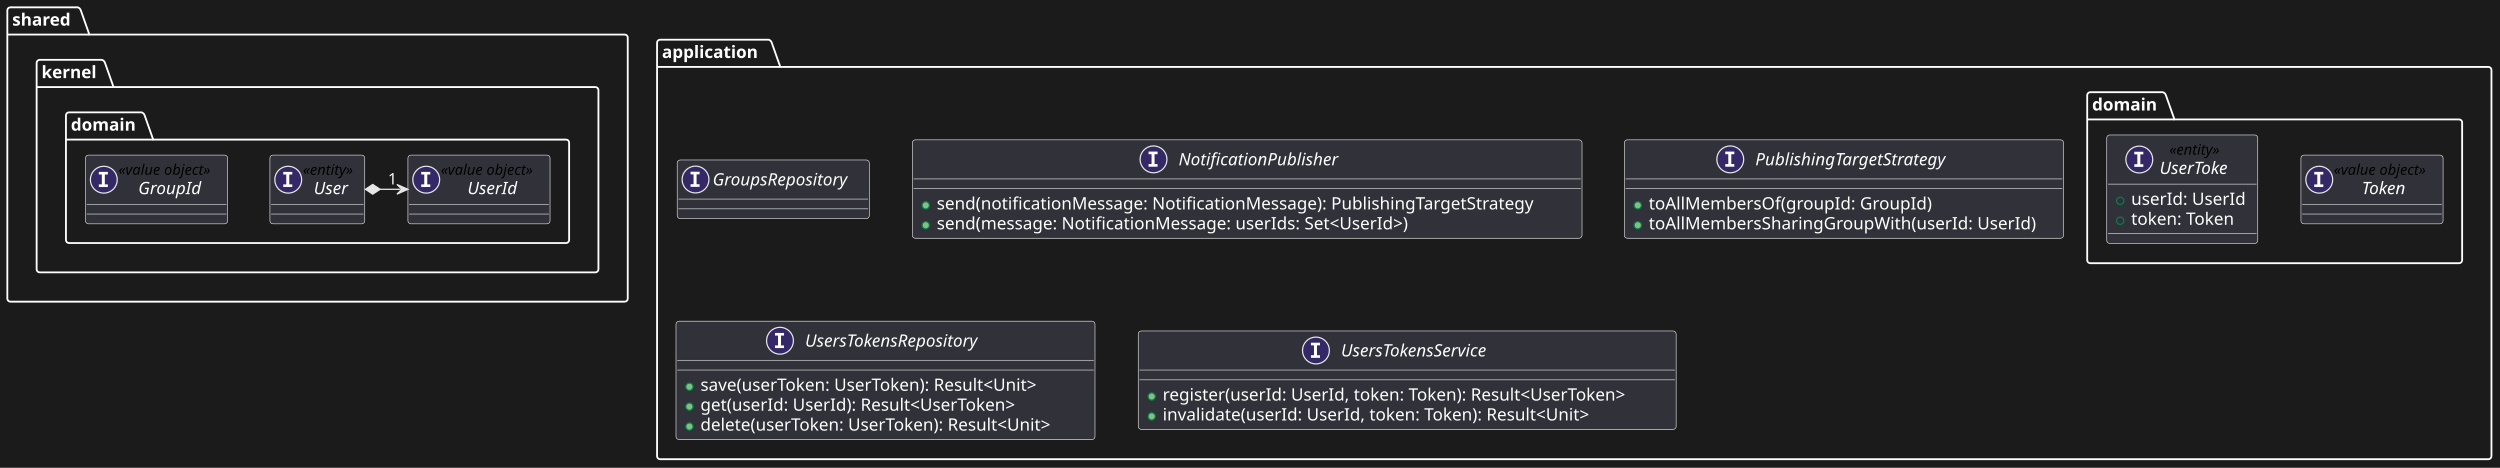
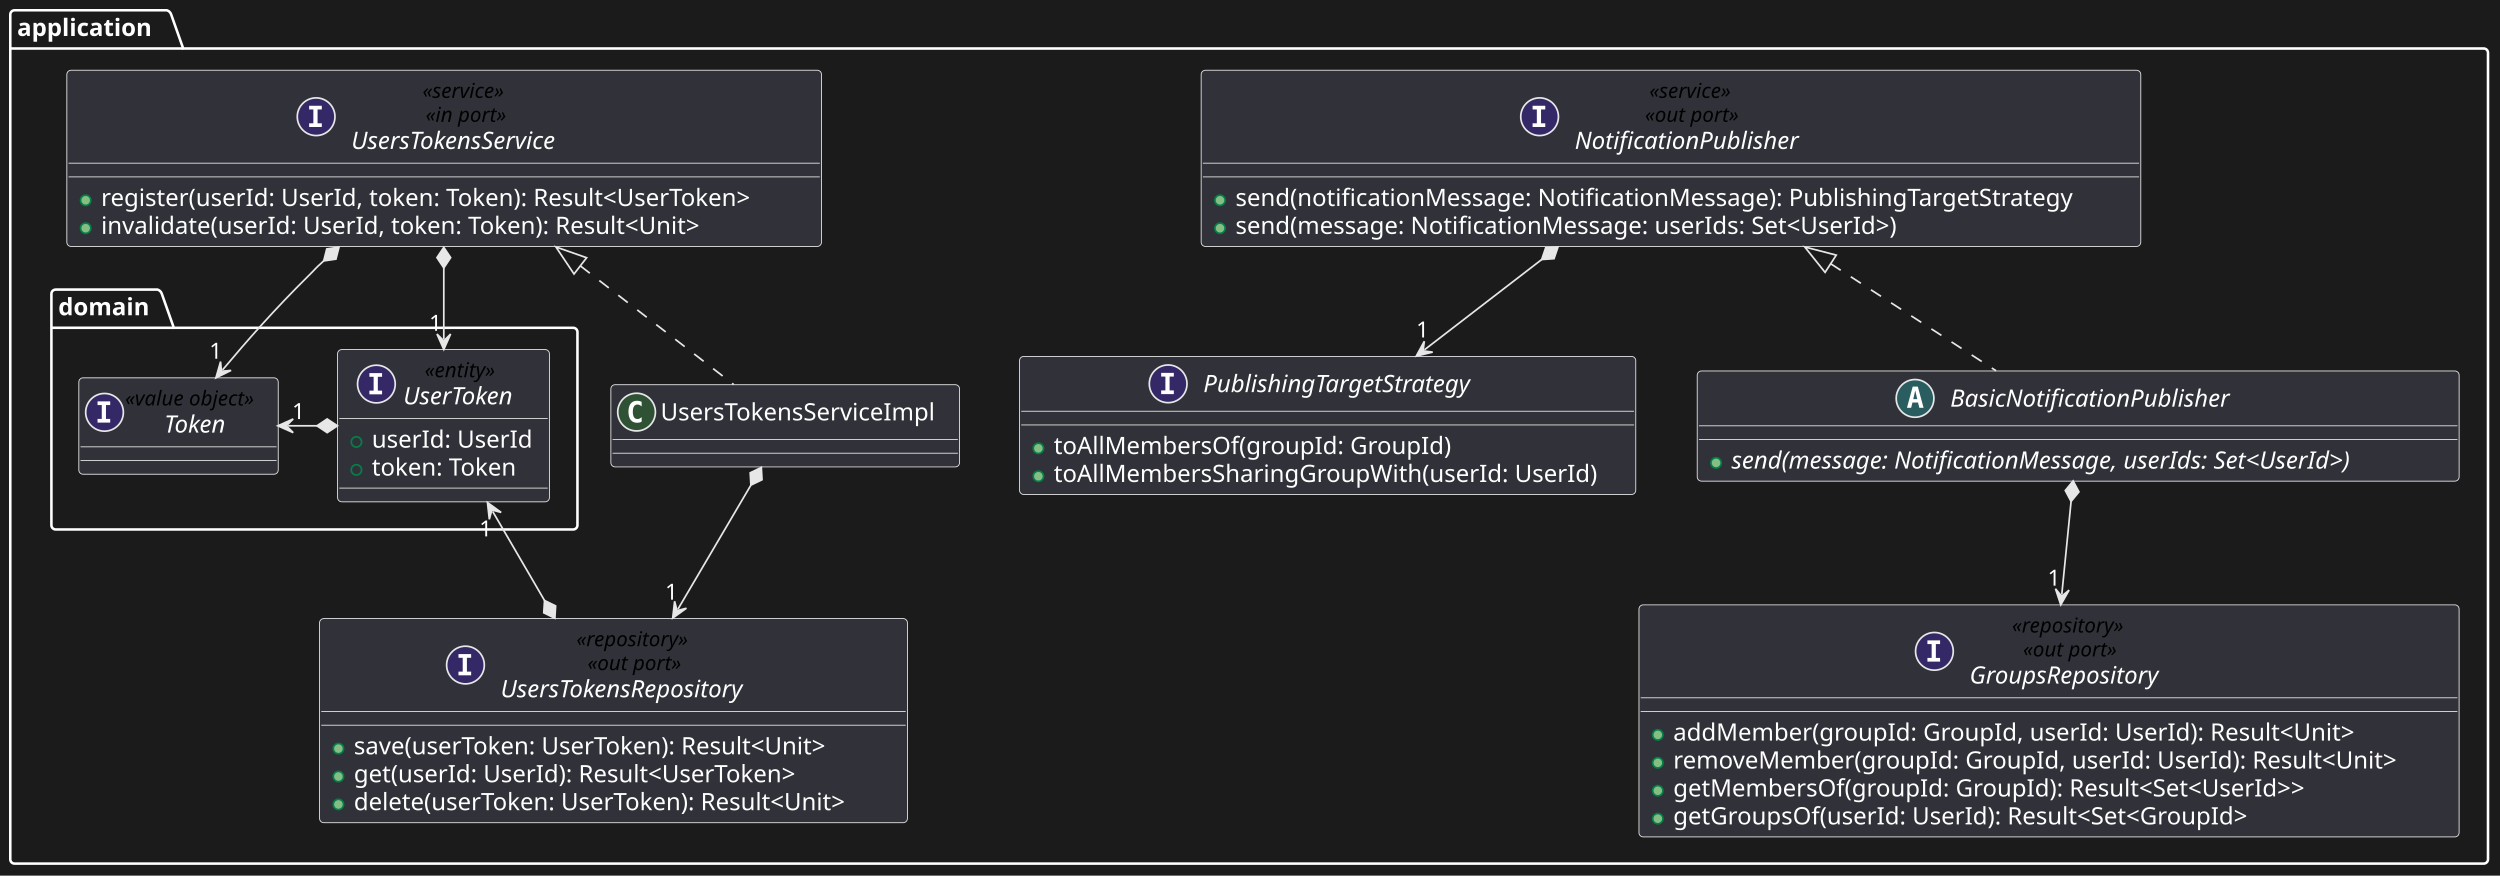
- <svg xmlns="http://www.w3.org/2000/svg" contentStyleType="text/css" data-diagram-type="CLASS" height="383px" preserveAspectRatio="none" style="width:2047px;height:383px;background:#1B1B1B;" version="1.1" viewBox="0 0 2047 383" width="2047px" zoomAndPan="magnify">
+ <svg xmlns="http://www.w3.org/2000/svg" contentStyleType="text/css" data-diagram-type="CLASS" height="511px" preserveAspectRatio="none" style="width:1459px;height:511px;background:#1B1B1B;" version="1.1" viewBox="0 0 1459 511" width="1459px" zoomAndPan="magnify">
  <defs />
  <g>
-     <rect fill="#1B1B1B" height="383" style="stroke:#FFFFFF00;stroke-width:1;" width="2047" x="0" y="0" />
-     <g id="cluster_shared">
-       <path d="M8.5,6 L63.668,6 A3.75,3.75 0 0 1 66.168,8.5 L73.168,28.297 L511.5,28.297 A2.5,2.5 0 0 1 514,30.797 L514,244.5 A2.5,2.5 0 0 1 511.5,247 L8.5,247 A2.5,2.5 0 0 1 6,244.5 L6,8.5 A2.5,2.5 0 0 1 8.5,6 " fill="#FFFFFF" fill-opacity="0" style="stroke:#FFFFFF;stroke-width:1.5;" />
-       <line style="stroke:#FFFFFF;stroke-width:1.5;" x1="6" x2="73.168" y1="28.297" y2="28.297" />
-       <text fill="#FFFFFF" font-family="sans-serif" font-size="14" font-weight="bold" lengthAdjust="spacing" textLength="54.168" x="10" y="20.995">shared</text>
+     <rect fill="#1B1B1B" height="511" style="stroke:none;stroke-width:1;" width="1459" x="0" y="0" />
+     <g class="cluster" data-entity="application" data-source-line="13" data-uid="ent0002" id="cluster_application">
+       <path d="M8.5,6 L97.41,6 A3.75,3.75 0 0 1 99.91,8.5 L106.91,28.297 L1449.5,28.297 A2.5,2.5 0 0 1 1452,30.797 L1452,501.5 A2.5,2.5 0 0 1 1449.5,504 L8.5,504 A2.5,2.5 0 0 1 6,501.5 L6,8.5 A2.5,2.5 0 0 1 8.5,6" fill="none" style="stroke:#FFFFFF;stroke-width:1.5;" />
+       <line style="stroke:#FFFFFF;stroke-width:1.5;" x1="6" x2="106.91" y1="28.297" y2="28.297" />
+       <text fill="#FFFFFF" font-family="sans-serif" font-size="14" font-weight="bold" lengthAdjust="spacing" textLength="87.91" x="10" y="20.995">application</text>
    </g>
-     <g id="cluster_kernel">
-       <path d="M32.5,49 L83.471,49 A3.75,3.75 0 0 1 85.971,51.5 L92.971,71.297 L487.5,71.297 A2.5,2.5 0 0 1 490,73.797 L490,220.5 A2.5,2.5 0 0 1 487.5,223 L32.5,223 A2.5,2.5 0 0 1 30,220.5 L30,51.5 A2.5,2.5 0 0 1 32.5,49 " fill="#FFFFFF" fill-opacity="0" style="stroke:#FFFFFF;stroke-width:1.5;" />
-       <line style="stroke:#FFFFFF;stroke-width:1.5;" x1="30" x2="92.971" y1="71.297" y2="71.297" />
-       <text fill="#FFFFFF" font-family="sans-serif" font-size="14" font-weight="bold" lengthAdjust="spacing" textLength="49.971" x="34" y="63.995">kernel</text>
+     <g class="cluster" data-entity="domain" data-source-line="15" data-uid="ent0003" id="cluster_domain">
+       <path d="M32.5,169 L91.94,169 A3.75,3.75 0 0 1 94.44,171.5 L101.44,191.297 L334.5,191.297 A2.5,2.5 0 0 1 337,193.797 L337,306.5 A2.5,2.5 0 0 1 334.5,309 L32.5,309 A2.5,2.5 0 0 1 30,306.5 L30,171.5 A2.5,2.5 0 0 1 32.5,169" fill="none" style="stroke:#FFFFFF;stroke-width:1.5;" />
+       <line style="stroke:#FFFFFF;stroke-width:1.5;" x1="30" x2="101.44" y1="191.297" y2="191.297" />
+       <text fill="#FFFFFF" font-family="sans-serif" font-size="14" font-weight="bold" lengthAdjust="spacing" textLength="58.44" x="34" y="183.995">domain</text>
    </g>
-     <g id="cluster_domain">
-       <path d="M56.5,92 L115.94,92 A3.75,3.75 0 0 1 118.44,94.5 L125.44,114.297 L463.5,114.297 A2.5,2.5 0 0 1 466,116.797 L466,196.5 A2.5,2.5 0 0 1 463.5,199 L56.5,199 A2.5,2.5 0 0 1 54,196.5 L54,94.5 A2.5,2.5 0 0 1 56.5,92 " fill="#FFFFFF" fill-opacity="0" style="stroke:#FFFFFF;stroke-width:1.5;" />
-       <line style="stroke:#FFFFFF;stroke-width:1.5;" x1="54" x2="125.44" y1="114.297" y2="114.297" />
-       <text fill="#FFFFFF" font-family="sans-serif" font-size="14" font-weight="bold" lengthAdjust="spacing" textLength="58.44" x="58" y="106.995">domain</text>
+     <g class="entity" data-entity="GroupsRepository" data-source-line="26" data-uid="ent0008" id="entity_GroupsRepository">
+       <rect fill="#313139" height="135.422" rx="2.5" ry="2.5" style="stroke:#E7E7E7;stroke-width:0.5;" width="478.635" x="956.5" y="353" />
+       <ellipse cx="1128.919" cy="380.117" fill="#352866" rx="11" ry="11" style="stroke:#E7E7E7;stroke-width:1;" />
+       <path d="M1124.841,375.883 L1124.841,373.727 L1132.232,373.727 L1132.232,375.883 L1129.763,375.883 L1129.763,383.961 L1132.232,383.961 L1132.232,386.117 L1124.841,386.117 L1124.841,383.961 L1127.31,383.961 L1127.31,375.883 L1124.841,375.883 Z " fill="#FFFFFF" />
+       <text fill="#000000" font-family="sans-serif" font-size="12" font-style="italic" lengthAdjust="spacing" textLength="75.756" x="1174.189" y="369.139">«repository»</text>
+       <text fill="#000000" font-family="sans-serif" font-size="12" font-style="italic" lengthAdjust="spacing" textLength="62.877" x="1180.629" y="383.107">«out port»</text>
+       <text fill="#FFFFFF" font-family="sans-serif" font-size="14" font-style="italic" lengthAdjust="spacing" textLength="125.296" x="1149.419" y="398.933">GroupsRepository</text>
+       <line style="stroke:#E7E7E7;stroke-width:0.5;" x1="957.5" x2="1434.135" y1="407.234" y2="407.234" />
+       <line style="stroke:#E7E7E7;stroke-width:0.5;" x1="957.5" x2="1434.135" y1="415.234" y2="415.234" />
+       <ellipse cx="967.5" cy="428.883" fill="#84BE84" rx="3" ry="3" style="stroke:#038048;stroke-width:1;" />
+       <text fill="#FFFFFF" font-family="sans-serif" font-size="14" lengthAdjust="spacing" textLength="425.517" x="976.5" y="432.229">addMember(groupId: GroupId, userId: UserId): Result&lt;Unit&gt;</text>
+       <ellipse cx="967.5" cy="445.18" fill="#84BE84" rx="3" ry="3" style="stroke:#038048;stroke-width:1;" />
+       <text fill="#FFFFFF" font-family="sans-serif" font-size="14" lengthAdjust="spacing" textLength="452.635" x="976.5" y="448.526">removeMember(groupId: GroupId, userId: UserId): Result&lt;Unit&gt;</text>
+       <ellipse cx="967.5" cy="461.477" fill="#84BE84" rx="3" ry="3" style="stroke:#038048;stroke-width:1;" />
+       <text fill="#FFFFFF" font-family="sans-serif" font-size="14" lengthAdjust="spacing" textLength="401.728" x="976.5" y="464.823">getMembersOf(groupId: GroupId): Result&lt;Set&lt;UserId&gt;&gt;</text>
+       <ellipse cx="967.5" cy="477.773" fill="#84BE84" rx="3" ry="3" style="stroke:#038048;stroke-width:1;" />
+       <text fill="#FFFFFF" font-family="sans-serif" font-size="14" lengthAdjust="spacing" textLength="364.909" x="976.5" y="481.12">getGroupsOf(userId: UserId): Result&lt;Set&lt;GroupId&gt;</text>
    </g>
-     <g id="cluster_application">
-       <path d="M540.5,32.5 L629.41,32.5 A3.75,3.75 0 0 1 631.91,35 L638.91,54.797 L2037.5,54.797 A2.5,2.5 0 0 1 2040,57.297 L2040,373.5 A2.5,2.5 0 0 1 2037.5,376 L540.5,376 A2.5,2.5 0 0 1 538,373.5 L538,35 A2.5,2.5 0 0 1 540.5,32.5 " fill="#FFFFFF" fill-opacity="0" style="stroke:#FFFFFF;stroke-width:1.5;" />
-       <line style="stroke:#FFFFFF;stroke-width:1.5;" x1="538" x2="638.91" y1="54.797" y2="54.797" />
-       <text fill="#FFFFFF" font-family="sans-serif" font-size="14" font-weight="bold" lengthAdjust="spacing" textLength="87.91" x="542" y="47.495">application</text>
+     <g class="entity" data-entity="NotificationPublisher" data-source-line="33" data-uid="ent0009" id="entity_NotificationPublisher">
+       <rect fill="#313139" height="102.828" rx="2.5" ry="2.5" style="stroke:#E7E7E7;stroke-width:0.5;" width="548.361" x="701" y="41" />
+       <ellipse cx="898.507" cy="68.117" fill="#352866" rx="11" ry="11" style="stroke:#E7E7E7;stroke-width:1;" />
+       <path d="M894.429,63.883 L894.429,61.727 L901.82,61.727 L901.82,63.883 L899.351,63.883 L899.351,71.961 L901.82,71.961 L901.82,74.117 L894.429,74.117 L894.429,71.961 L896.898,71.961 L896.898,63.883 L894.429,63.883 Z " fill="#FFFFFF" />
+       <text fill="#000000" font-family="sans-serif" font-size="12" font-style="italic" lengthAdjust="spacing" textLength="57.797" x="962.532" y="57.139">«service»</text>
+       <text fill="#000000" font-family="sans-serif" font-size="12" font-style="italic" lengthAdjust="spacing" textLength="62.877" x="959.992" y="71.107">«out port»</text>
+       <text fill="#FFFFFF" font-family="sans-serif" font-size="14" font-style="italic" lengthAdjust="spacing" textLength="144.847" x="919.007" y="86.933">NotificationPublisher</text>
+       <line style="stroke:#E7E7E7;stroke-width:0.5;" x1="702" x2="1248.361" y1="95.234" y2="95.234" />
+       <line style="stroke:#E7E7E7;stroke-width:0.5;" x1="702" x2="1248.361" y1="103.234" y2="103.234" />
+       <ellipse cx="712" cy="116.883" fill="#84BE84" rx="3" ry="3" style="stroke:#038048;stroke-width:1;" />
+       <text fill="#FFFFFF" font-family="sans-serif" font-size="14" lengthAdjust="spacing" textLength="522.361" x="721" y="120.23">send(notificationMessage: NotificationMessage): PublishingTargetStrategy</text>
+       <ellipse cx="712" cy="133.18" fill="#84BE84" rx="3" ry="3" style="stroke:#038048;stroke-width:1;" />
+       <text fill="#FFFFFF" font-family="sans-serif" font-size="14" lengthAdjust="spacing" textLength="418.92" x="721" y="136.526">send(message: NotificationMessage: userIds: Set&lt;UserId&gt;)</text>
    </g>
-     <g id="cluster_domain">
-       <path d="M1711.5,75.5 L1770.94,75.5 A3.75,3.75 0 0 1 1773.44,78 L1780.44,97.797 L2013.5,97.797 A2.5,2.5 0 0 1 2016,100.297 L2016,213 A2.5,2.5 0 0 1 2013.5,215.5 L1711.5,215.5 A2.5,2.5 0 0 1 1709,213 L1709,78 A2.5,2.5 0 0 1 1711.5,75.5 " fill="#FFFFFF" fill-opacity="0" style="stroke:#FFFFFF;stroke-width:1.5;" />
-       <line style="stroke:#FFFFFF;stroke-width:1.5;" x1="1709" x2="1780.44" y1="97.797" y2="97.797" />
-       <text fill="#FFFFFF" font-family="sans-serif" font-size="14" font-weight="bold" lengthAdjust="spacing" textLength="58.44" x="1713" y="90.495">domain</text>
+     <g class="entity" data-entity="PublishingTargetStrategy" data-source-line="38" data-uid="ent0010" id="entity_PublishingTargetStrategy">
+       <rect fill="#313139" height="80.594" rx="2.5" ry="2.5" style="stroke:#E7E7E7;stroke-width:0.5;" width="359.628" x="595" y="208" />
+       <ellipse cx="681.734" cy="224" fill="#352866" rx="11" ry="11" style="stroke:#E7E7E7;stroke-width:1;" />
+       <path d="M677.656,219.766 L677.656,217.609 L685.047,217.609 L685.047,219.766 L682.578,219.766 L682.578,227.844 L685.047,227.844 L685.047,230 L677.656,230 L677.656,227.844 L680.125,227.844 L680.125,219.766 L677.656,219.766 Z " fill="#FFFFFF" />
+       <text fill="#FFFFFF" font-family="sans-serif" font-size="14" font-style="italic" lengthAdjust="spacing" textLength="177.659" x="702.234" y="228.847">PublishingTargetStrategy</text>
+       <line style="stroke:#E7E7E7;stroke-width:0.5;" x1="596" x2="953.628" y1="240" y2="240" />
+       <line style="stroke:#E7E7E7;stroke-width:0.5;" x1="596" x2="953.628" y1="248" y2="248" />
+       <ellipse cx="606" cy="261.648" fill="#84BE84" rx="3" ry="3" style="stroke:#038048;stroke-width:1;" />
+       <text fill="#FFFFFF" font-family="sans-serif" font-size="14" lengthAdjust="spacing" textLength="242.259" x="615" y="264.995">toAllMembersOf(groupId: GroupId)</text>
+       <ellipse cx="606" cy="277.945" fill="#84BE84" rx="3" ry="3" style="stroke:#038048;stroke-width:1;" />
+       <text fill="#FFFFFF" font-family="sans-serif" font-size="14" lengthAdjust="spacing" textLength="333.628" x="615" y="281.292">toAllMembersSharingGroupWith(userId: UserId)</text>
    </g>
-     <g id="elem_User">
-       <rect codeLine="14" fill="#313139" height="56.266" id="User" rx="2.5" ry="2.5" style="stroke:#E7E7E7;stroke-width:0.5;" width="77.647" x="221" y="127" />
-       <ellipse cx="236" cy="147.133" fill="#352866" rx="11" ry="11" style="stroke:#E7E7E7;stroke-width:1;" />
-       <path d="M231.922,142.898 L231.922,140.742 L239.312,140.742 L239.312,142.898 L236.844,142.898 L236.844,150.977 L239.312,150.977 L239.312,153.133 L231.922,153.133 L231.922,150.977 L234.391,150.977 L234.391,142.898 L231.922,142.898 Z " fill="#FFFFFF" />
-       <text fill="#000000" font-family="sans-serif" font-size="12" font-style="italic" lengthAdjust="spacing" textLength="49.647" x="248" y="143.139">«entity»</text>
-       <text fill="#FFFFFF" font-family="sans-serif" font-size="14" font-style="italic" lengthAdjust="spacing" textLength="31.91" x="256.868" y="158.964">User</text>
-       <line style="stroke:#E7E7E7;stroke-width:0.5;" x1="222" x2="297.647" y1="167.266" y2="167.266" />
-       <line style="stroke:#E7E7E7;stroke-width:0.5;" x1="222" x2="297.647" y1="175.266" y2="175.266" />
+     <g class="entity" data-entity="BasicNotificationPublisher" data-source-line="45" data-uid="ent0012" id="entity_BasicNotificationPublisher">
+       <rect fill="#313139" height="64.297" rx="2.5" ry="2.5" style="stroke:#E7E7E7;stroke-width:0.5;" width="444.653" x="990.5" y="216.5" />
+       <ellipse cx="1117.621" cy="232.5" fill="#2A5D60" rx="11" ry="11" style="stroke:#E7E7E7;stroke-width:1;" />
+       <path d="M1117.73,227.844 L1116.574,232.922 L1118.902,232.922 L1117.73,227.844 Z M1116.246,225.609 L1119.23,225.609 L1122.59,238 L1120.137,238 L1119.371,234.938 L1116.09,234.938 L1115.34,238 L1112.902,238 L1116.246,225.609 Z " fill="#FFFFFF" />
+       <text fill="#FFFFFF" font-family="sans-serif" font-size="14" font-style="italic" lengthAdjust="spacing" textLength="181.911" x="1138.121" y="237.347">BasicNotificationPublisher</text>
+       <line style="stroke:#E7E7E7;stroke-width:0.5;" x1="991.5" x2="1434.153" y1="248.5" y2="248.5" />
+       <line style="stroke:#E7E7E7;stroke-width:0.5;" x1="991.5" x2="1434.153" y1="256.5" y2="256.5" />
+       <ellipse cx="1001.5" cy="270.148" fill="#84BE84" rx="3" ry="3" style="stroke:#038048;stroke-width:1;" />
+       <text fill="#FFFFFF" font-family="sans-serif" font-size="14" font-style="italic" lengthAdjust="spacing" textLength="418.653" x="1010.5" y="273.495">send(message: NotificationMessage, userIds: Set&lt;UserId&gt;)</text>
    </g>
-     <g id="elem_UserId">
-       <rect codeLine="15" fill="#313139" height="56.266" id="UserId" rx="2.5" ry="2.5" style="stroke:#E7E7E7;stroke-width:0.5;" width="116.383" x="334" y="127" />
-       <ellipse cx="349" cy="147.133" fill="#352866" rx="11" ry="11" style="stroke:#E7E7E7;stroke-width:1;" />
-       <path d="M344.922,142.898 L344.922,140.742 L352.312,140.742 L352.312,142.898 L349.844,142.898 L349.844,150.977 L352.312,150.977 L352.312,153.133 L344.922,153.133 L344.922,150.977 L347.391,150.977 L347.391,142.898 L344.922,142.898 Z " fill="#FFFFFF" />
-       <text fill="#000000" font-family="sans-serif" font-size="12" font-style="italic" lengthAdjust="spacing" textLength="88.383" x="361" y="143.139">«value object»</text>
-       <text fill="#FFFFFF" font-family="sans-serif" font-size="14" font-style="italic" lengthAdjust="spacing" textLength="44.926" x="382.728" y="158.964">UserId</text>
-       <line style="stroke:#E7E7E7;stroke-width:0.5;" x1="335" x2="449.383" y1="167.266" y2="167.266" />
-       <line style="stroke:#E7E7E7;stroke-width:0.5;" x1="335" x2="449.383" y1="175.266" y2="175.266" />
+     <g class="entity" data-entity="UsersTokensRepository" data-source-line="50" data-uid="ent0015" id="entity_UsersTokensRepository">
+       <rect fill="#313139" height="119.125" rx="2.5" ry="2.5" style="stroke:#E7E7E7;stroke-width:0.5;" width="343.078" x="186.5" y="361" />
+       <ellipse cx="271.648" cy="388.117" fill="#352866" rx="11" ry="11" style="stroke:#E7E7E7;stroke-width:1;" />
+       <path d="M267.57,383.883 L267.57,381.727 L274.961,381.727 L274.961,383.883 L272.492,383.883 L272.492,391.961 L274.961,391.961 L274.961,394.117 L267.57,394.117 L267.57,391.961 L270.039,391.961 L270.039,383.883 L267.57,383.883 Z " fill="#FFFFFF" />
+       <text fill="#000000" font-family="sans-serif" font-size="12" font-style="italic" lengthAdjust="spacing" textLength="75.756" x="336.411" y="377.139">«repository»</text>
+       <text fill="#000000" font-family="sans-serif" font-size="12" font-style="italic" lengthAdjust="spacing" textLength="62.877" x="342.851" y="391.107">«out port»</text>
+       <text fill="#FFFFFF" font-family="sans-serif" font-size="14" font-style="italic" lengthAdjust="spacing" textLength="164.281" x="292.148" y="406.933">UsersTokensRepository</text>
+       <line style="stroke:#E7E7E7;stroke-width:0.5;" x1="187.5" x2="528.578" y1="415.234" y2="415.234" />
+       <line style="stroke:#E7E7E7;stroke-width:0.5;" x1="187.5" x2="528.578" y1="423.234" y2="423.234" />
+       <ellipse cx="197.5" cy="436.883" fill="#84BE84" rx="3" ry="3" style="stroke:#038048;stroke-width:1;" />
+       <text fill="#FFFFFF" font-family="sans-serif" font-size="14" lengthAdjust="spacing" textLength="305.744" x="206.5" y="440.229">save(userToken: UserToken): Result&lt;Unit&gt;</text>
+       <ellipse cx="197.5" cy="453.18" fill="#84BE84" rx="3" ry="3" style="stroke:#038048;stroke-width:1;" />
+       <text fill="#FFFFFF" font-family="sans-serif" font-size="14" lengthAdjust="spacing" textLength="282.693" x="206.5" y="456.526">get(userId: UserId): Result&lt;UserToken&gt;</text>
+       <ellipse cx="197.5" cy="469.477" fill="#84BE84" rx="3" ry="3" style="stroke:#038048;stroke-width:1;" />
+       <text fill="#FFFFFF" font-family="sans-serif" font-size="14" lengthAdjust="spacing" textLength="317.078" x="206.5" y="472.823">delete(userToken: UserToken): Result&lt;Unit&gt;</text>
    </g>
-     <g id="elem_GroupId">
-       <rect codeLine="16" fill="#313139" height="56.266" id="GroupId" rx="2.5" ry="2.5" style="stroke:#E7E7E7;stroke-width:0.5;" width="116.383" x="70" y="127" />
-       <ellipse cx="85" cy="147.133" fill="#352866" rx="11" ry="11" style="stroke:#E7E7E7;stroke-width:1;" />
-       <path d="M80.922,142.898 L80.922,140.742 L88.312,140.742 L88.312,142.898 L85.844,142.898 L85.844,150.977 L88.312,150.977 L88.312,153.133 L80.922,153.133 L80.922,150.977 L83.391,150.977 L83.391,142.898 L80.922,142.898 Z " fill="#FFFFFF" />
-       <text fill="#000000" font-family="sans-serif" font-size="12" font-style="italic" lengthAdjust="spacing" textLength="88.383" x="97" y="143.139">«value object»</text>
-       <text fill="#FFFFFF" font-family="sans-serif" font-size="14" font-style="italic" lengthAdjust="spacing" textLength="55.945" x="113.219" y="158.964">GroupId</text>
-       <line style="stroke:#E7E7E7;stroke-width:0.5;" x1="71" x2="185.383" y1="167.266" y2="167.266" />
-       <line style="stroke:#E7E7E7;stroke-width:0.5;" x1="71" x2="185.383" y1="175.266" y2="175.266" />
+     <g class="entity" data-entity="UsersTokensService" data-source-line="56" data-uid="ent0016" id="entity_UsersTokensService">
+       <rect fill="#313139" height="102.828" rx="2.5" ry="2.5" style="stroke:#E7E7E7;stroke-width:0.5;" width="440.429" x="39" y="41" />
+       <ellipse cx="184.489" cy="68.117" fill="#352866" rx="11" ry="11" style="stroke:#E7E7E7;stroke-width:1;" />
+       <path d="M180.411,63.883 L180.411,61.727 L187.802,61.727 L187.802,63.883 L185.333,63.883 L185.333,71.961 L187.802,71.961 L187.802,74.117 L180.411,74.117 L180.411,71.961 L182.88,71.961 L182.88,63.883 L180.411,63.883 Z " fill="#FFFFFF" />
+       <text fill="#000000" font-family="sans-serif" font-size="12" font-style="italic" lengthAdjust="spacing" textLength="57.797" x="246.566" y="57.139">«service»</text>
+       <text fill="#000000" font-family="sans-serif" font-size="12" font-style="italic" lengthAdjust="spacing" textLength="54.164" x="248.382" y="71.107">«in port»</text>
+       <text fill="#FFFFFF" font-family="sans-serif" font-size="14" font-style="italic" lengthAdjust="spacing" textLength="140.95" x="204.989" y="86.933">UsersTokensService</text>
+       <line style="stroke:#E7E7E7;stroke-width:0.5;" x1="40" x2="478.429" y1="95.234" y2="95.234" />
+       <line style="stroke:#E7E7E7;stroke-width:0.5;" x1="40" x2="478.429" y1="103.234" y2="103.234" />
+       <ellipse cx="50" cy="116.883" fill="#84BE84" rx="3" ry="3" style="stroke:#038048;stroke-width:1;" />
+       <text fill="#FFFFFF" font-family="sans-serif" font-size="14" lengthAdjust="spacing" textLength="414.429" x="59" y="120.23">register(userId: UserId, token: Token): Result&lt;UserToken&gt;</text>
+       <ellipse cx="50" cy="133.18" fill="#84BE84" rx="3" ry="3" style="stroke:#038048;stroke-width:1;" />
+       <text fill="#FFFFFF" font-family="sans-serif" font-size="14" lengthAdjust="spacing" textLength="382.983" x="59" y="136.526">invalidate(userId: UserId, token: Token): Result&lt;Unit&gt;</text>
    </g>
-     <g id="elem_GroupsRepository">
-       <rect codeLine="32" fill="#313139" height="48" id="GroupsRepository" rx="2.5" ry="2.5" style="stroke:#E7E7E7;stroke-width:0.5;" width="157.296" x="554.5" y="131" />
-       <ellipse cx="569.5" cy="147" fill="#352866" rx="11" ry="11" style="stroke:#E7E7E7;stroke-width:1;" />
-       <path d="M565.422,142.766 L565.422,140.609 L572.812,140.609 L572.812,142.766 L570.344,142.766 L570.344,150.844 L572.812,150.844 L572.812,153 L565.422,153 L565.422,150.844 L567.891,150.844 L567.891,142.766 L565.422,142.766 Z " fill="#FFFFFF" />
-       <text fill="#FFFFFF" font-family="sans-serif" font-size="14" font-style="italic" lengthAdjust="spacing" textLength="125.296" x="583.5" y="151.847">GroupsRepository</text>
-       <line style="stroke:#E7E7E7;stroke-width:0.5;" x1="555.5" x2="710.796" y1="163" y2="163" />
-       <line style="stroke:#E7E7E7;stroke-width:0.5;" x1="555.5" x2="710.796" y1="171" y2="171" />
+     <g class="entity" data-entity="UsersTokensServiceImpl" data-source-line="65" data-uid="ent0021" id="entity_UsersTokensServiceImpl">
+       <rect fill="#313139" height="48" rx="2.5" ry="2.5" style="stroke:#E7E7E7;stroke-width:0.5;" width="203.493" x="356.5" y="224.5" />
+       <ellipse cx="371.5" cy="240.5" fill="#2E5233" rx="11" ry="11" style="stroke:#E7E7E7;stroke-width:1;" />
+       <path d="M374.469,246.141 Q373.891,246.438 373.25,246.578 Q372.609,246.734 371.906,246.734 Q369.406,246.734 368.078,245.094 Q366.766,243.438 366.766,240.312 Q366.766,237.188 368.078,235.531 Q369.406,233.875 371.906,233.875 Q372.609,233.875 373.25,234.031 Q373.906,234.188 374.469,234.484 L374.469,237.203 Q373.844,236.625 373.25,236.359 Q372.656,236.078 372.031,236.078 Q370.688,236.078 370,237.156 Q369.312,238.219 369.312,240.312 Q369.312,242.406 370,243.484 Q370.688,244.547 372.031,244.547 Q372.656,244.547 373.25,244.281 Q373.844,244 374.469,243.422 L374.469,246.141 Z " fill="#FFFFFF" />
+       <text fill="#FFFFFF" font-family="sans-serif" font-size="14" lengthAdjust="spacing" textLength="171.493" x="385.5" y="245.347">UsersTokensServiceImpl</text>
+       <line style="stroke:#E7E7E7;stroke-width:0.5;" x1="357.5" x2="558.993" y1="256.5" y2="256.5" />
+       <line style="stroke:#E7E7E7;stroke-width:0.5;" x1="357.5" x2="558.993" y1="264.5" y2="264.5" />
    </g>
-     <g id="elem_NotificationPublisher">
-       <rect codeLine="34" fill="#313139" height="80.594" id="NotificationPublisher" rx="2.5" ry="2.5" style="stroke:#E7E7E7;stroke-width:0.5;" width="548.361" x="747" y="114.5" />
-       <ellipse cx="944.507" cy="130.5" fill="#352866" rx="11" ry="11" style="stroke:#E7E7E7;stroke-width:1;" />
-       <path d="M940.429,126.266 L940.429,124.109 L947.82,124.109 L947.82,126.266 L945.351,126.266 L945.351,134.344 L947.82,134.344 L947.82,136.5 L940.429,136.5 L940.429,134.344 L942.898,134.344 L942.898,126.266 L940.429,126.266 Z " fill="#FFFFFF" />
-       <text fill="#FFFFFF" font-family="sans-serif" font-size="14" font-style="italic" lengthAdjust="spacing" textLength="144.847" x="965.007" y="135.347">NotificationPublisher</text>
-       <line style="stroke:#E7E7E7;stroke-width:0.5;" x1="748" x2="1294.361" y1="146.5" y2="146.5" />
-       <line style="stroke:#E7E7E7;stroke-width:0.5;" x1="748" x2="1294.361" y1="154.5" y2="154.5" />
-       <ellipse cx="758" cy="168.148" fill="#84BE84" rx="3" ry="3" style="stroke:#038048;stroke-width:1;" />
-       <text fill="#FFFFFF" font-family="sans-serif" font-size="14" lengthAdjust="spacing" textLength="522.361" x="767" y="171.495">send(notificationMessage: NotificationMessage): PublishingTargetStrategy</text>
-       <ellipse cx="758" cy="184.445" fill="#84BE84" rx="3" ry="3" style="stroke:#038048;stroke-width:1;" />
-       <text fill="#FFFFFF" font-family="sans-serif" font-size="14" lengthAdjust="spacing" textLength="418.92" x="767" y="187.792">send(message: NotificationMessage: userIds: Set&lt;UserId&gt;)</text>
+     <g class="entity" data-entity="Token" data-source-line="17" data-uid="ent0004" id="entity_Token">
+       <rect fill="#313139" height="56.266" rx="2.5" ry="2.5" style="stroke:#E7E7E7;stroke-width:0.5;" width="116.383" x="46" y="220.5" />
+       <ellipse cx="61" cy="240.633" fill="#352866" rx="11" ry="11" style="stroke:#E7E7E7;stroke-width:1;" />
+       <path d="M56.922,236.398 L56.922,234.242 L64.312,234.242 L64.312,236.398 L61.844,236.398 L61.844,244.477 L64.312,244.477 L64.312,246.633 L56.922,246.633 L56.922,244.477 L59.391,244.477 L59.391,236.398 L56.922,236.398 Z " fill="#FFFFFF" />
+       <text fill="#000000" font-family="sans-serif" font-size="12" font-style="italic" lengthAdjust="spacing" textLength="88.383" x="73" y="236.639">«value object»</text>
+       <text fill="#FFFFFF" font-family="sans-serif" font-size="14" font-style="italic" lengthAdjust="spacing" textLength="42.711" x="95.836" y="252.464">Token</text>
+       <line style="stroke:#E7E7E7;stroke-width:0.5;" x1="47" x2="161.383" y1="260.766" y2="260.766" />
+       <line style="stroke:#E7E7E7;stroke-width:0.5;" x1="47" x2="161.383" y1="268.766" y2="268.766" />
    </g>
-     <g id="elem_PublishingTargetStrategy">
-       <rect codeLine="39" fill="#313139" height="80.594" id="PublishingTargetStrategy" rx="2.5" ry="2.5" style="stroke:#E7E7E7;stroke-width:0.5;" width="359.628" x="1330" y="114.5" />
-       <ellipse cx="1416.734" cy="130.5" fill="#352866" rx="11" ry="11" style="stroke:#E7E7E7;stroke-width:1;" />
-       <path d="M1412.656,126.266 L1412.656,124.109 L1420.047,124.109 L1420.047,126.266 L1417.578,126.266 L1417.578,134.344 L1420.047,134.344 L1420.047,136.5 L1412.656,136.5 L1412.656,134.344 L1415.125,134.344 L1415.125,126.266 L1412.656,126.266 Z " fill="#FFFFFF" />
-       <text fill="#FFFFFF" font-family="sans-serif" font-size="14" font-style="italic" lengthAdjust="spacing" textLength="177.659" x="1437.234" y="135.347">PublishingTargetStrategy</text>
-       <line style="stroke:#E7E7E7;stroke-width:0.5;" x1="1331" x2="1688.628" y1="146.5" y2="146.5" />
-       <line style="stroke:#E7E7E7;stroke-width:0.5;" x1="1331" x2="1688.628" y1="154.5" y2="154.5" />
-       <ellipse cx="1341" cy="168.148" fill="#84BE84" rx="3" ry="3" style="stroke:#038048;stroke-width:1;" />
-       <text fill="#FFFFFF" font-family="sans-serif" font-size="14" lengthAdjust="spacing" textLength="242.259" x="1350" y="171.495">toAllMembersOf(groupId: GroupId)</text>
-       <ellipse cx="1341" cy="184.445" fill="#84BE84" rx="3" ry="3" style="stroke:#038048;stroke-width:1;" />
-       <text fill="#FFFFFF" font-family="sans-serif" font-size="14" lengthAdjust="spacing" textLength="333.628" x="1350" y="187.792">toAllMembersSharingGroupWith(userId: UserId)</text>
+     <g class="entity" data-entity="UserToken" data-source-line="19" data-uid="ent0005" id="entity_UserToken">
+       <rect fill="#313139" height="88.859" rx="2.5" ry="2.5" style="stroke:#E7E7E7;stroke-width:0.5;" width="123.644" x="197" y="204" />
+       <ellipse cx="219.661" cy="224.133" fill="#352866" rx="11" ry="11" style="stroke:#E7E7E7;stroke-width:1;" />
+       <path d="M215.582,219.898 L215.582,217.742 L222.973,217.742 L222.973,219.898 L220.504,219.898 L220.504,227.977 L222.973,227.977 L222.973,230.133 L215.582,230.133 L215.582,227.977 L218.051,227.977 L218.051,219.898 L215.582,219.898 Z " fill="#FFFFFF" />
+       <text fill="#000000" font-family="sans-serif" font-size="12" font-style="italic" lengthAdjust="spacing" textLength="49.647" x="247.85" y="220.139">«entity»</text>
+       <text fill="#FFFFFF" font-family="sans-serif" font-size="14" font-style="italic" lengthAdjust="spacing" textLength="74.621" x="235.363" y="235.964">UserToken</text>
+       <line style="stroke:#E7E7E7;stroke-width:0.5;" x1="198" x2="319.644" y1="244.266" y2="244.266" />
+       <ellipse cx="208" cy="257.914" fill="none" rx="3" ry="3" style="stroke:#038048;stroke-width:1;" />
+       <text fill="#FFFFFF" font-family="sans-serif" font-size="14" lengthAdjust="spacing" textLength="97.644" x="217" y="261.261">userId: UserId</text>
+       <ellipse cx="208" cy="274.211" fill="none" rx="3" ry="3" style="stroke:#038048;stroke-width:1;" />
+       <text fill="#FFFFFF" font-family="sans-serif" font-size="14" lengthAdjust="spacing" textLength="91.526" x="217" y="277.558">token: Token</text>
+       <line style="stroke:#E7E7E7;stroke-width:0.5;" x1="198" x2="319.644" y1="284.859" y2="284.859" />
    </g>
-     <g id="elem_UsersTokensRepository">
-       <rect codeLine="44" fill="#313139" height="96.891" id="UsersTokensRepository" rx="2.5" ry="2.5" style="stroke:#E7E7E7;stroke-width:0.5;" width="343.078" x="553.5" y="263" />
-       <ellipse cx="638.648" cy="279" fill="#352866" rx="11" ry="11" style="stroke:#E7E7E7;stroke-width:1;" />
-       <path d="M634.57,274.766 L634.57,272.609 L641.961,272.609 L641.961,274.766 L639.492,274.766 L639.492,282.844 L641.961,282.844 L641.961,285 L634.57,285 L634.57,282.844 L637.039,282.844 L637.039,274.766 L634.57,274.766 Z " fill="#FFFFFF" />
-       <text fill="#FFFFFF" font-family="sans-serif" font-size="14" font-style="italic" lengthAdjust="spacing" textLength="164.281" x="659.148" y="283.847">UsersTokensRepository</text>
-       <line style="stroke:#E7E7E7;stroke-width:0.5;" x1="554.5" x2="895.578" y1="295" y2="295" />
-       <line style="stroke:#E7E7E7;stroke-width:0.5;" x1="554.5" x2="895.578" y1="303" y2="303" />
-       <ellipse cx="564.5" cy="316.648" fill="#84BE84" rx="3" ry="3" style="stroke:#038048;stroke-width:1;" />
-       <text fill="#FFFFFF" font-family="sans-serif" font-size="14" lengthAdjust="spacing" textLength="305.744" x="573.5" y="319.995">save(userToken: UserToken): Result&lt;Unit&gt;</text>
-       <ellipse cx="564.5" cy="332.945" fill="#84BE84" rx="3" ry="3" style="stroke:#038048;stroke-width:1;" />
-       <text fill="#FFFFFF" font-family="sans-serif" font-size="14" lengthAdjust="spacing" textLength="282.693" x="573.5" y="336.292">get(userId: UserId): Result&lt;UserToken&gt;</text>
-       <ellipse cx="564.5" cy="349.242" fill="#84BE84" rx="3" ry="3" style="stroke:#038048;stroke-width:1;" />
-       <text fill="#FFFFFF" font-family="sans-serif" font-size="14" lengthAdjust="spacing" textLength="317.078" x="573.5" y="352.589">delete(userToken: UserToken): Result&lt;Unit&gt;</text>
+     <g class="link" data-entity-1="Token" data-entity-2="UserToken" data-source-line="23" data-uid="lnk7" id="link_Token_UserToken">
+       <path codeLine="23" d="M168.12,248.5 C179.73,248.5 173.33,248.5 184.94,248.5" fill="none" id="Token-UserToken" style="stroke:#E7E7E7;stroke-width:1;" />
+       <polygon fill="#E7E7E7" points="162.12,248.5,171.12,252.5,167.12,248.5,171.12,244.5,162.12,248.5" style="stroke:#E7E7E7;stroke-width:1;" />
+       <polygon fill="#E7E7E7" points="196.94,248.5,190.94,244.5,184.94,248.5,190.94,252.5,196.94,248.5" style="stroke:#E7E7E7;stroke-width:1;" />
+       <text fill="#FFFFFF" font-family="sans-serif" font-size="13" lengthAdjust="spacing" textLength="8.271" x="170.46" y="244.55">1</text>
    </g>
-     <g id="elem_UsersTokensService">
-       <rect codeLine="50" fill="#313139" height="80.594" id="UsersTokensService" rx="2.5" ry="2.5" style="stroke:#E7E7E7;stroke-width:0.5;" width="440.429" x="932" y="271" />
-       <ellipse cx="1077.489" cy="287" fill="#352866" rx="11" ry="11" style="stroke:#E7E7E7;stroke-width:1;" />
-       <path d="M1073.411,282.766 L1073.411,280.609 L1080.802,280.609 L1080.802,282.766 L1078.333,282.766 L1078.333,290.844 L1080.802,290.844 L1080.802,293 L1073.411,293 L1073.411,290.844 L1075.88,290.844 L1075.88,282.766 L1073.411,282.766 Z " fill="#FFFFFF" />
-       <text fill="#FFFFFF" font-family="sans-serif" font-size="14" font-style="italic" lengthAdjust="spacing" textLength="140.95" x="1097.989" y="291.847">UsersTokensService</text>
-       <line style="stroke:#E7E7E7;stroke-width:0.5;" x1="933" x2="1371.429" y1="303" y2="303" />
-       <line style="stroke:#E7E7E7;stroke-width:0.5;" x1="933" x2="1371.429" y1="311" y2="311" />
-       <ellipse cx="943" cy="324.648" fill="#84BE84" rx="3" ry="3" style="stroke:#038048;stroke-width:1;" />
-       <text fill="#FFFFFF" font-family="sans-serif" font-size="14" lengthAdjust="spacing" textLength="414.429" x="952" y="327.995">register(userId: UserId, token: Token): Result&lt;UserToken&gt;</text>
-       <ellipse cx="943" cy="340.945" fill="#84BE84" rx="3" ry="3" style="stroke:#038048;stroke-width:1;" />
-       <text fill="#FFFFFF" font-family="sans-serif" font-size="14" lengthAdjust="spacing" textLength="382.983" x="952" y="344.292">invalidate(userId: UserId, token: Token): Result&lt;Unit&gt;</text>
+     <g class="link" data-entity-1="NotificationPublisher" data-entity-2="PublishingTargetStrategy" data-source-line="43" data-uid="lnk11" id="link_NotificationPublisher_PublishingTargetStrategy">
+       <path codeLine="43" d="M899.732,151.461 C872.862,172.151 856.504,184.74 831.294,204.15" fill="none" id="NotificationPublisher-PublishingTargetStrategy" style="stroke:#E7E7E7;stroke-width:1;" />
+       <polygon fill="#E7E7E7" points="909.24,144.14,902.046,144.631,899.732,151.461,906.926,150.97,909.24,144.14" style="stroke:#E7E7E7;stroke-width:1;" />
+       <polygon fill="#E7E7E7" points="826.54,207.81,836.111,205.489,830.502,204.76,831.231,199.15,826.54,207.81" style="stroke:#E7E7E7;stroke-width:1;" />
+       <text fill="#FFFFFF" font-family="sans-serif" font-size="13" lengthAdjust="spacing" textLength="8.271" x="826.467" y="196.94">1</text>
    </g>
-     <g id="elem_Token">
-       <rect codeLine="24" fill="#313139" height="56.266" id="Token" rx="2.5" ry="2.5" style="stroke:#E7E7E7;stroke-width:0.5;" width="116.383" x="1884" y="127" />
-       <ellipse cx="1899" cy="147.133" fill="#352866" rx="11" ry="11" style="stroke:#E7E7E7;stroke-width:1;" />
-       <path d="M1894.922,142.898 L1894.922,140.742 L1902.312,140.742 L1902.312,142.898 L1899.844,142.898 L1899.844,150.977 L1902.312,150.977 L1902.312,153.133 L1894.922,153.133 L1894.922,150.977 L1897.391,150.977 L1897.391,142.898 L1894.922,142.898 Z " fill="#FFFFFF" />
-       <text fill="#000000" font-family="sans-serif" font-size="12" font-style="italic" lengthAdjust="spacing" textLength="88.383" x="1911" y="143.139">«value object»</text>
-       <text fill="#FFFFFF" font-family="sans-serif" font-size="14" font-style="italic" lengthAdjust="spacing" textLength="42.711" x="1933.836" y="158.964">Token</text>
-       <line style="stroke:#E7E7E7;stroke-width:0.5;" x1="1885" x2="1999.383" y1="167.266" y2="167.266" />
-       <line style="stroke:#E7E7E7;stroke-width:0.5;" x1="1885" x2="1999.383" y1="175.266" y2="175.266" />
+     <g class="link" data-entity-1="NotificationPublisher" data-entity-2="BasicNotificationPublisher" data-source-line="46" data-uid="lnk13" id="link_NotificationPublisher_BasicNotificationPublisher">
+       <path d="M1068.373,153.917 C1105.223,177.757 1132.89,195.66 1164.9,216.38" fill="none" id="NotificationPublisher-backto-BasicNotificationPublisher" style="stroke:#E7E7E7;stroke-width:1;stroke-dasharray:7.0,7.0;" />
+       <polygon fill="none" points="1053.26,144.14,1065.114,158.955,1071.632,148.88,1053.26,144.14" style="stroke:#E7E7E7;stroke-width:1;" />
    </g>
-     <g id="elem_UserToke">
-       <rect codeLine="26" fill="#313139" height="88.859" id="UserToke" rx="2.5" ry="2.5" style="stroke:#E7E7E7;stroke-width:0.5;" width="123.644" x="1725" y="110.5" />
-       <ellipse cx="1751.653" cy="130.633" fill="#352866" rx="11" ry="11" style="stroke:#E7E7E7;stroke-width:1;" />
-       <path d="M1747.575,126.398 L1747.575,124.242 L1754.966,124.242 L1754.966,126.398 L1752.497,126.398 L1752.497,134.477 L1754.966,134.477 L1754.966,136.633 L1747.575,136.633 L1747.575,134.477 L1750.044,134.477 L1750.044,126.398 L1747.575,126.398 Z " fill="#FFFFFF" />
-       <text fill="#000000" font-family="sans-serif" font-size="12" font-style="italic" lengthAdjust="spacing" textLength="49.647" x="1776.294" y="126.639">«entity»</text>
-       <text fill="#FFFFFF" font-family="sans-serif" font-size="14" font-style="italic" lengthAdjust="spacing" textLength="65.748" x="1768.243" y="142.464">UserToke</text>
-       <line style="stroke:#E7E7E7;stroke-width:0.5;" x1="1726" x2="1847.645" y1="150.766" y2="150.766" />
-       <ellipse cx="1736" cy="164.414" fill="#FFFFFF" fill-opacity="0" rx="3" ry="3" style="stroke:#038048;stroke-width:1;" />
-       <text fill="#FFFFFF" font-family="sans-serif" font-size="14" lengthAdjust="spacing" textLength="97.644" x="1745" y="167.761">userId: UserId</text>
-       <ellipse cx="1736" cy="180.711" fill="#FFFFFF" fill-opacity="0" rx="3" ry="3" style="stroke:#038048;stroke-width:1;" />
-       <text fill="#FFFFFF" font-family="sans-serif" font-size="14" lengthAdjust="spacing" textLength="91.526" x="1745" y="184.058">token: Token</text>
-       <line style="stroke:#E7E7E7;stroke-width:0.5;" x1="1726" x2="1847.645" y1="191.359" y2="191.359" />
+     <g class="link" data-entity-1="BasicNotificationPublisher" data-entity-2="GroupsRepository" data-source-line="48" data-uid="lnk14" id="link_BasicNotificationPublisher_GroupsRepository">
+       <path codeLine="48" d="M1208.688,292.621 C1206.668,312.851 1205.747,322.07 1203.257,346.98" fill="none" id="BasicNotificationPublisher-GroupsRepository" style="stroke:#E7E7E7;stroke-width:1;" />
+       <polygon fill="#E7E7E7" points="1209.88,280.68,1205.304,286.253,1208.688,292.621,1213.264,287.048,1209.88,280.68" style="stroke:#E7E7E7;stroke-width:1;" />
+       <polygon fill="#E7E7E7" points="1202.66,352.95,1207.535,344.392,1203.157,347.975,1199.575,343.597,1202.66,352.95" style="stroke:#E7E7E7;stroke-width:1;" />
+       <text fill="#FFFFFF" font-family="sans-serif" font-size="13" lengthAdjust="spacing" textLength="8.271" x="1194.986" y="341.793">1</text>
    </g>
-     <g id="link_User_UserId">
-       <path codeLine="17" d="M311.19,155 C322.79,155 316.39,155 327.99,155 " fill="#FFFFFF" fill-opacity="0" id="User-UserId" style="stroke:#E7E7E7;stroke-width:1;" />
-       <polygon fill="#E7E7E7" points="299.19,155,305.19,159,311.19,155,305.19,151,299.19,155" style="stroke:#E7E7E7;stroke-width:1;" />
-       <polygon fill="#E7E7E7" points="333.99,155,324.99,151,328.99,155,324.99,159,333.99,155" style="stroke:#E7E7E7;stroke-width:1;" />
-       <text fill="#FFFFFF" font-family="sans-serif" font-size="13" lengthAdjust="spacing" textLength="8.271" x="317.65" y="151.05">1</text>
+     <g class="link" data-entity-1="UserToken" data-entity-2="UsersTokensRepository" data-source-line="61" data-uid="lnk18" id="link_UserToken_UsersTokensRepository">
+       <path codeLine="61" d="M287.511,298.464 C299.491,319.024 304.883,328.279 317.783,350.439" fill="none" id="UserToken-UsersTokensRepository" style="stroke:#E7E7E7;stroke-width:1;" />
+       <polygon fill="#E7E7E7" points="284.49,293.28,285.565,303.07,287.007,297.6,292.477,299.042,284.49,293.28" style="stroke:#E7E7E7;stroke-width:1;" />
+       <polygon fill="#E7E7E7" points="323.82,360.81,324.258,353.612,317.783,350.439,317.344,357.637,323.82,360.81" style="stroke:#E7E7E7;stroke-width:1;" />
+       <text fill="#FFFFFF" font-family="sans-serif" font-size="13" lengthAdjust="spacing" textLength="8.271" x="279.692" y="313.046">1</text>
+     </g>
+     <g class="link" data-entity-1="UsersTokensService" data-entity-2="UserToken" data-source-line="62" data-uid="lnk19" id="link_UsersTokensService_UserToken">
+       <path codeLine="62" d="M259,156.35 C259,175.63 259,179.38 259,197.93" fill="none" id="UsersTokensService-UserToken" style="stroke:#E7E7E7;stroke-width:1;" />
+       <polygon fill="#E7E7E7" points="259,144.35,255,150.35,259,156.35,263,150.35,259,144.35" style="stroke:#E7E7E7;stroke-width:1;" />
+       <polygon fill="#E7E7E7" points="259,203.93,263,194.93,259,198.93,255,194.93,259,203.93" style="stroke:#E7E7E7;stroke-width:1;" />
+       <text fill="#FFFFFF" font-family="sans-serif" font-size="13" lengthAdjust="spacing" textLength="8.271" x="250.435" y="193.045">1</text>
+     </g>
+     <g class="link" data-entity-1="UsersTokensService" data-entity-2="Token" data-source-line="63" data-uid="lnk20" id="link_UsersTokensService_Token">
+       <path codeLine="63" d="M188.913,152.271 C182.773,157.801 185.65,155.43 180,161 C160.79,179.95 144.554,198.371 129.864,215.901" fill="none" id="UsersTokensService-Token" style="stroke:#E7E7E7;stroke-width:1;" />
+       <polygon fill="#E7E7E7" points="197.83,144.24,190.695,145.283,188.913,152.271,196.049,151.228,197.83,144.24" style="stroke:#E7E7E7;stroke-width:1;" />
+       <polygon fill="#E7E7E7" points="126.01,220.5,134.857,216.171,129.221,216.668,128.725,211.033,126.01,220.5" style="stroke:#E7E7E7;stroke-width:1;" />
+       <text fill="#FFFFFF" font-family="sans-serif" font-size="13" lengthAdjust="spacing" textLength="8.271" x="122.162" y="209.342">1</text>
+     </g>
+     <g class="link" data-entity-1="UsersTokensService" data-entity-2="UsersTokensServiceImpl" data-source-line="65" data-uid="lnk22" id="link_UsersTokensService_UsersTokensServiceImpl">
+       <path d="M338.674,155.157 C373.674,182.247 400.84,203.27 428.17,224.41" fill="none" id="UsersTokensService-backto-UsersTokensServiceImpl" style="stroke:#E7E7E7;stroke-width:1;stroke-dasharray:7.0,7.0;" />
+       <polygon fill="none" points="324.44,144.14,335.002,159.902,342.347,150.413,324.44,144.14" style="stroke:#E7E7E7;stroke-width:1;" />
+     </g>
+     <g class="link" data-entity-1="UsersTokensServiceImpl" data-entity-2="UsersTokensRepository" data-source-line="66" data-uid="lnk23" id="link_UsersTokensServiceImpl_UsersTokensRepository">
+       <path codeLine="66" d="M438.224,283.122 C424.954,305.672 413.423,325.289 395.633,355.519" fill="none" id="UsersTokensServiceImpl-UsersTokensRepository" style="stroke:#E7E7E7;stroke-width:1;" />
+       <polygon fill="#E7E7E7" points="444.31,272.78,437.82,275.922,438.224,283.122,444.714,279.98,444.31,272.78" style="stroke:#E7E7E7;stroke-width:1;" />
+       <polygon fill="#E7E7E7" points="392.59,360.69,400.602,354.962,395.126,356.381,393.707,350.905,392.59,360.69" style="stroke:#E7E7E7;stroke-width:1;" />
+       <text fill="#FFFFFF" font-family="sans-serif" font-size="13" lengthAdjust="spacing" textLength="8.271" x="388.138" y="349.975">1</text>
    </g>
  </g>
</svg>
